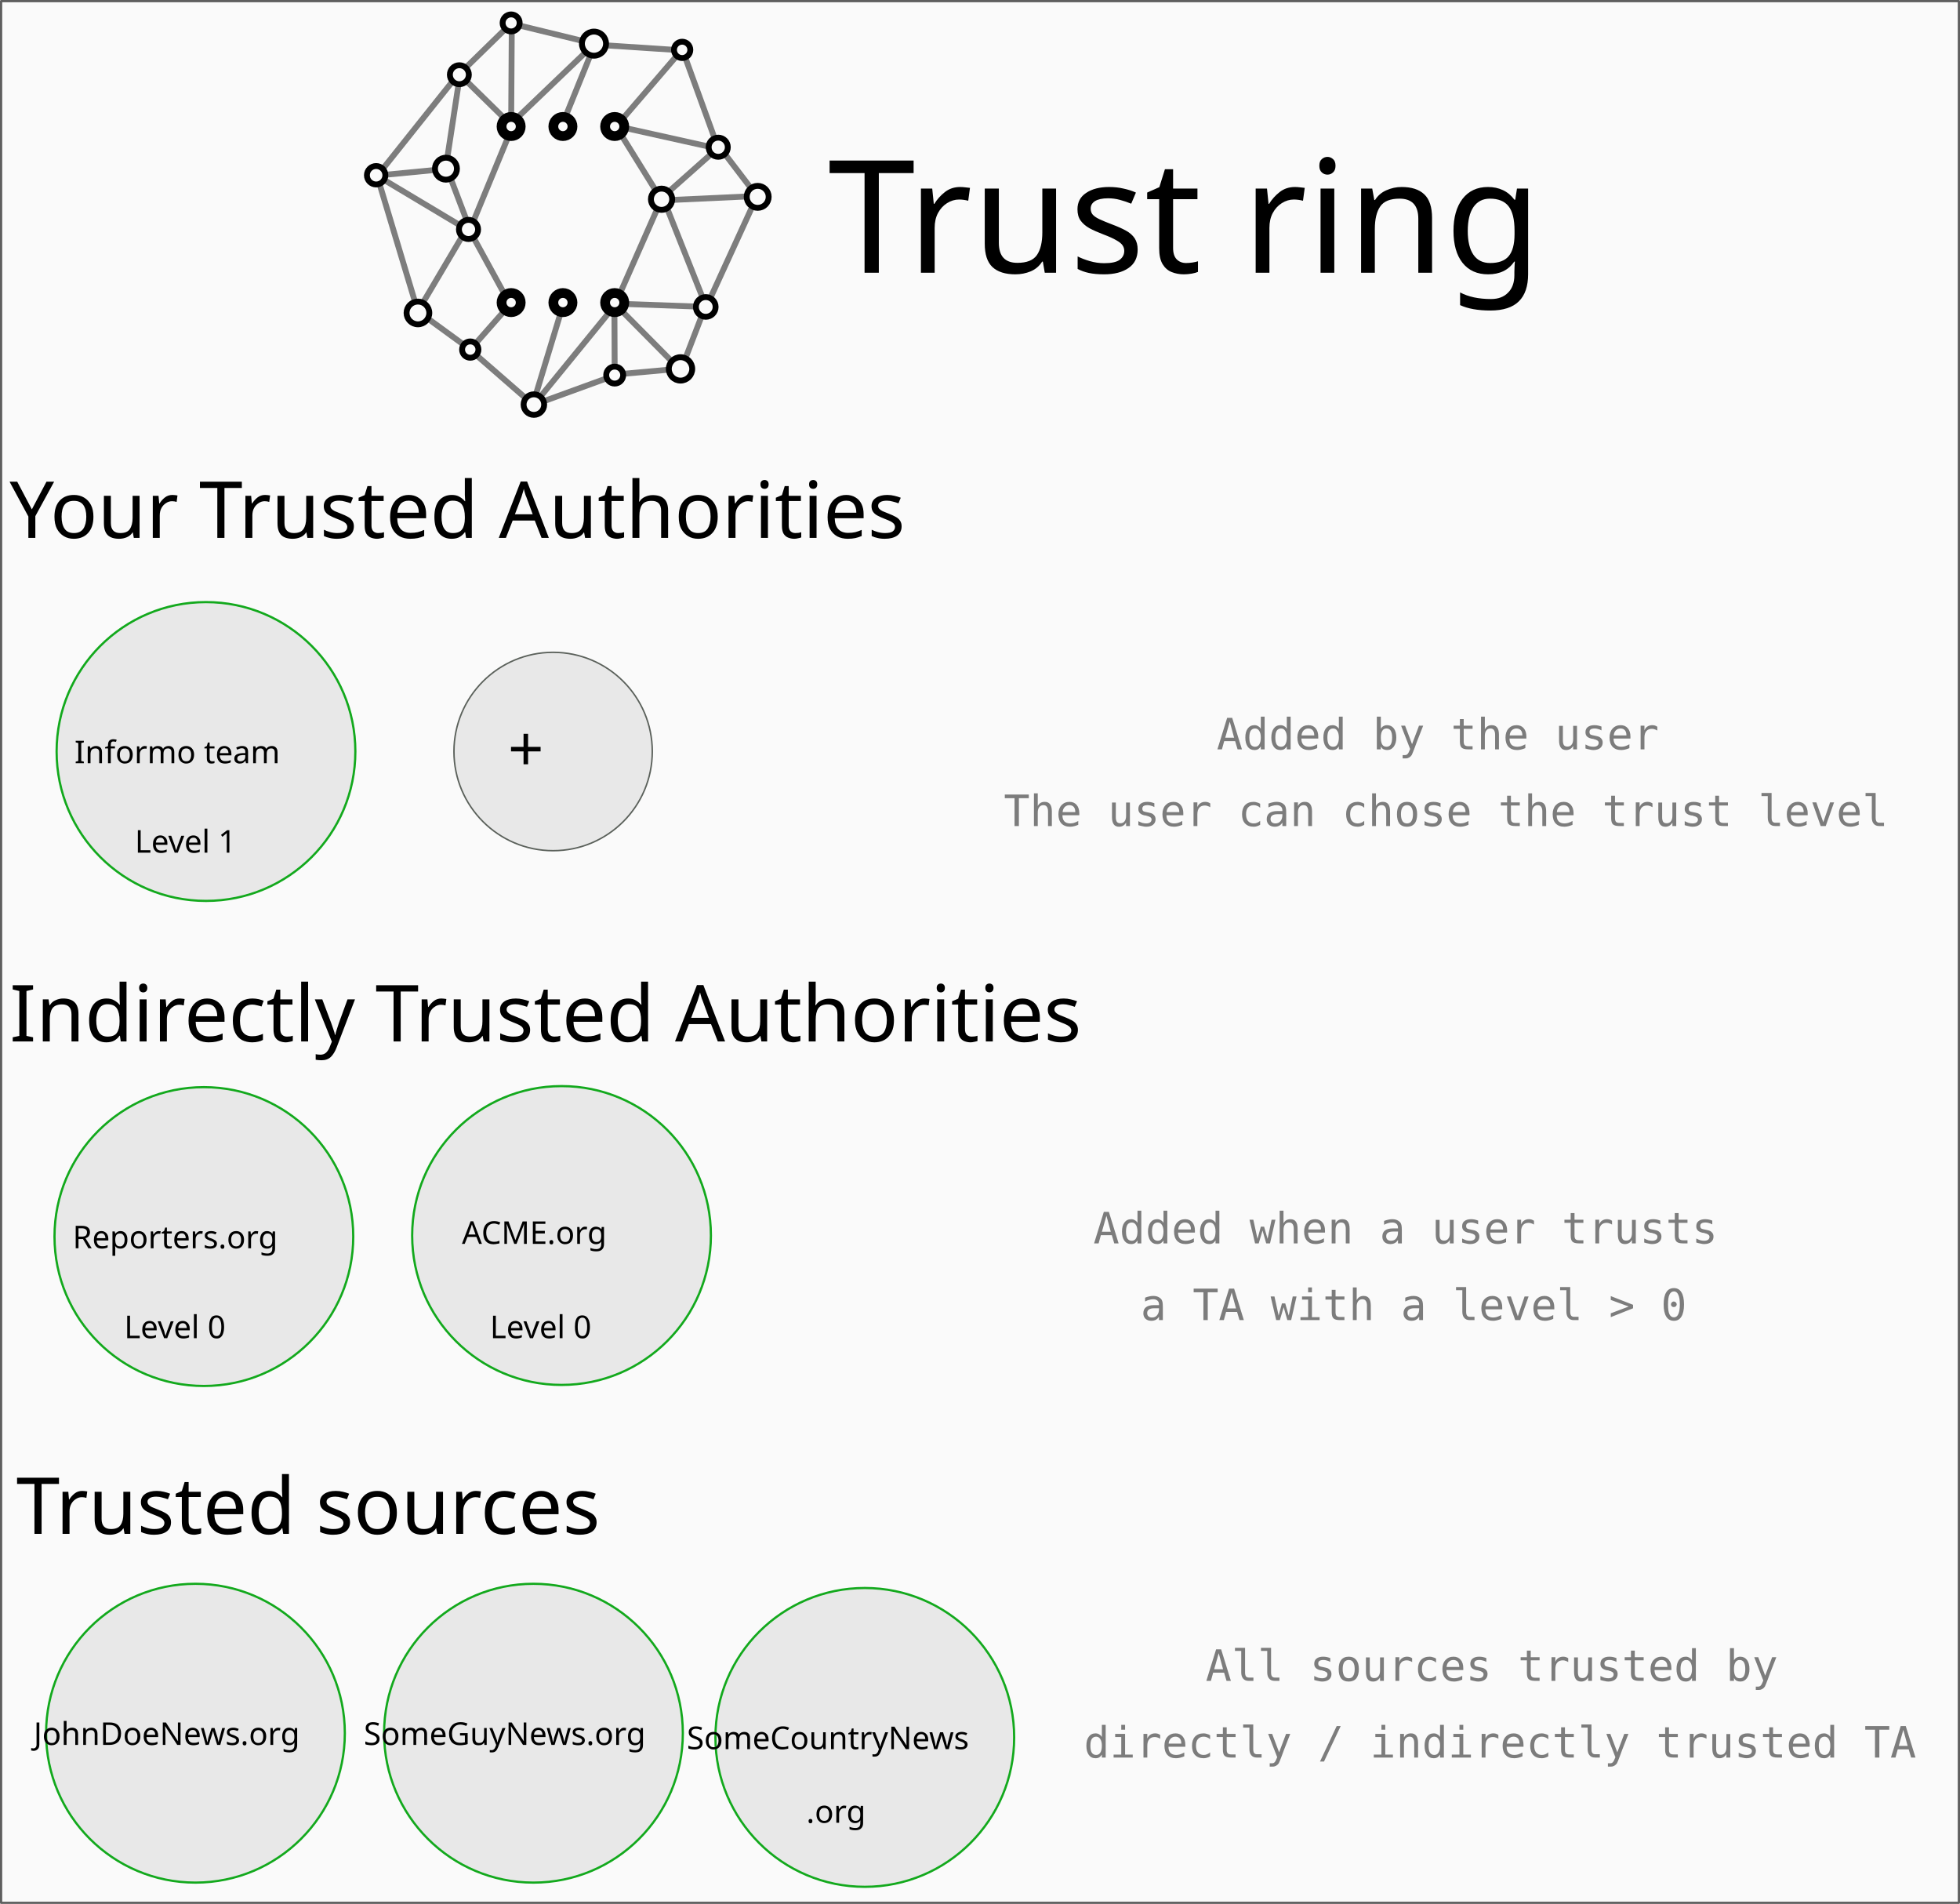
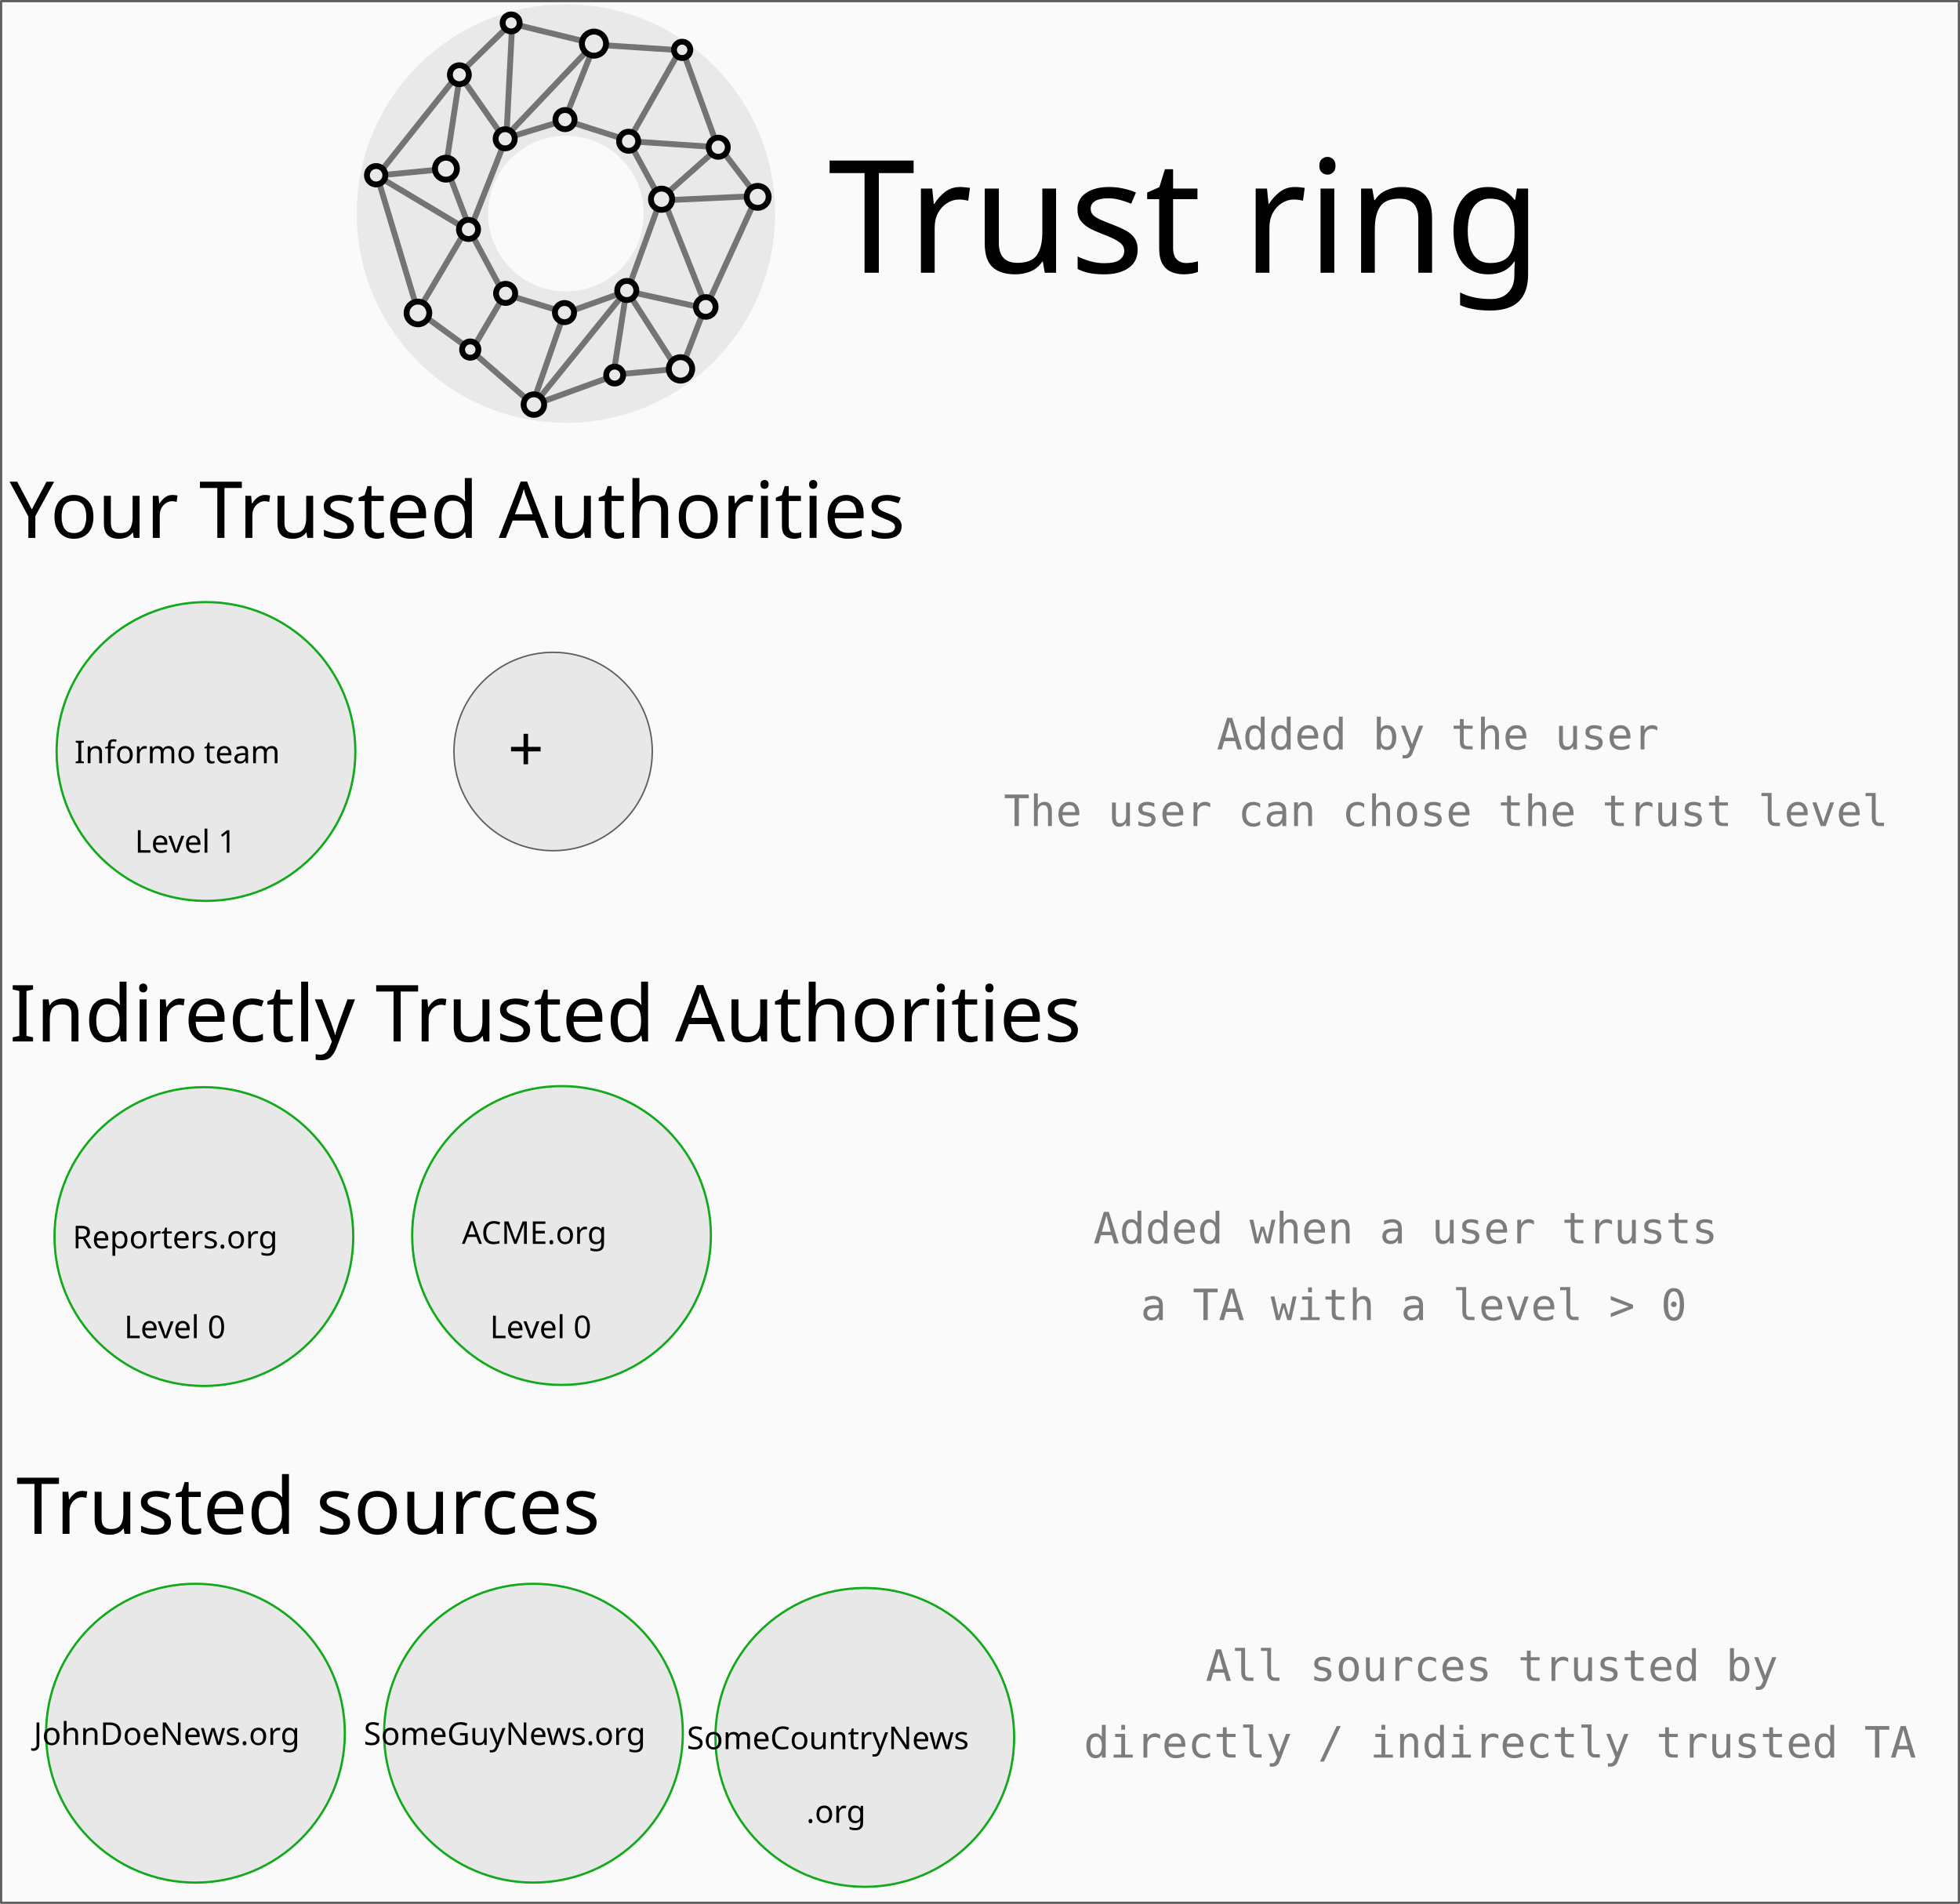
<svg xmlns="http://www.w3.org/2000/svg" width="176.063mm" height="170.985mm" viewBox="0 0 176.063 170.985" version="1.1" id="svg8">
  <defs id="defs2">
    <marker orient="auto" refY="0" refX="0" id="Scissors" style="overflow:visible">
      <path id="schere" d="M 9.09,-3.606 C 8.12,-4.777 6.37,-4.736 5.062,-4.233 l -8.212,3.078 c -2.388,-1.307 -4.748,-0.933 -4.748,-1.569 0,-0.497 0.457,-0.388 0.388,-1.683 -0.066,-1.243 -1.364,-2.163 -2.59,-2.082 -1.227,-0.007 -2.499,0.933 -2.51,2.23 -0.091,1.306 1.007,2.52 2.307,2.605 1.522,0.227 4.218,-0.696 5.483,1.571 -0.942,1.738 -2.614,1.743 -4.126,1.656 -1.255,-0.072 -2.762,0.287 -3.361,1.521 -0.578,1.182 -0.011,2.865 1.317,3.226 1.34,0.492 3.181,-0.13 3.499,-1.671 0.246,-1.188 -0.595,-1.746 -0.273,-2.177 0.244,-0.325 1.791,-0.137 4.547,-1.375 L 5.676,4.233 C 6.8,4.547 8.173,4.536 9.168,3.431 l -9.22,-3.485 z m -18.308,-1.901 c 1.295,0.723 1.189,2.684 -0.156,3.063 -1.217,0.424 -2.771,-0.759 -2.383,-2.077 0.227,-1.082 1.653,-1.481 2.54,-0.986 z m 0.056,8.017 c 1.351,0.499 1.121,2.784 -0.252,3.092 -0.911,0.316 -2.214,-0.139 -2.306,-1.212 -0.178,-1.305 1.356,-2.484 2.558,-1.879 z" style="fill:#000000;fill-opacity:1;stroke:#000000;stroke-opacity:1" />
    </marker>
    <marker style="overflow:visible" id="DistanceStart" refX="0" refY="0" orient="auto">
      <g id="g2300" style="fill:#000000;fill-opacity:1;stroke:#000000;stroke-opacity:1">
        <path style="fill:#000000;fill-opacity:1;stroke:#000000;stroke-width:1.15;stroke-linecap:square;stroke-opacity:1" d="M 0,0 H 2" id="path2306" />
        <path style="fill:#000000;fill-opacity:1;fill-rule:evenodd;stroke:#000000;stroke-opacity:1" d="M 0,0 13,4 9,0 13,-4 Z" id="path2302" />
        <path style="fill:#000000;fill-opacity:1;stroke:#000000;stroke-width:1;stroke-linecap:square;stroke-opacity:1" d="M 0,-4 V 40" id="path2304" />
      </g>
    </marker>
  </defs>
  <g id="layer1" transform="translate(-1.908348,-5.464811)">
    <rect style="fill:#fafafa;fill-opacity:1;stroke:#5e5e5e;stroke-width:0.2;stroke-linecap:round;stroke-linejoin:round;stroke-miterlimit:4;stroke-dasharray:none;stroke-dashoffset:0;stroke-opacity:1" id="rect996" width="175.863" height="170.785" x="2.008" y="5.565" />
+     <circle style="fill:none;fill-opacity:1;stroke:#e9e9e9;stroke-width:11.806;stroke-linecap:round;stroke-linejoin:round;stroke-miterlimit:4;stroke-dasharray:none;stroke-dashoffset:0;stroke-opacity:1" id="path4862" cx="52.746" cy="24.645" r="12.892" />
    <g id="layer1-5" transform="matrix(0.3696773,0,0,0.3696773,4.204985,5.754287)">
-       <ellipse style="fill:none;fill-opacity:1;stroke:#000000;stroke-width:2.378;stroke-linecap:round;stroke-linejoin:round;stroke-miterlimit:4;stroke-dasharray:none;stroke-dashoffset:0;stroke-opacity:1" id="path3705-3-6" cx="130.569" cy="72.725" rx="2.326" ry="2.326" />
-       <ellipse style="fill:none;fill-opacity:1;stroke:#000000;stroke-width:2.378;stroke-linecap:round;stroke-linejoin:round;stroke-miterlimit:4;stroke-dasharray:none;stroke-dashoffset:0;stroke-opacity:1" id="path3705-8-8" cx="130.569" cy="29.949" rx="2.326" ry="2.326" />
-       <ellipse style="fill:none;fill-opacity:1;stroke:#000000;stroke-width:2.378;stroke-linecap:round;stroke-linejoin:round;stroke-miterlimit:4;stroke-dasharray:none;stroke-dashoffset:0;stroke-opacity:1" id="path3705-5-2" cx="143.15" cy="29.949" rx="2.326" ry="2.326" />
-       <ellipse style="fill:none;fill-opacity:1;stroke:#000000;stroke-width:2.378;stroke-linecap:round;stroke-linejoin:round;stroke-miterlimit:4;stroke-dasharray:none;stroke-dashoffset:0;stroke-opacity:1" id="path3705-0-0" cx="117.988" cy="29.949" rx="2.326" ry="2.326" />
-       <ellipse style="fill:none;fill-opacity:1;stroke:#000000;stroke-width:2.378;stroke-linecap:round;stroke-linejoin:round;stroke-miterlimit:4;stroke-dasharray:none;stroke-dashoffset:0;stroke-opacity:1" id="path3705-56-2" cx="117.988" cy="72.725" rx="2.326" ry="2.326" />
-       <ellipse style="fill:none;fill-opacity:1;stroke:#000000;stroke-width:2.378;stroke-linecap:round;stroke-linejoin:round;stroke-miterlimit:4;stroke-dasharray:none;stroke-dashoffset:0;stroke-opacity:1" id="path3705-6-4" cx="143.15" cy="72.725" rx="2.326" ry="2.326" />
+       <ellipse style="fill:none;fill-opacity:1;stroke:#000000;stroke-width:1.426;stroke-linecap:round;stroke-linejoin:round;stroke-miterlimit:4;stroke-dasharray:none;stroke-dashoffset:0;stroke-opacity:1" id="path3705-3-6" cx="130.953" cy="75.154" rx="2.326" ry="2.326" />
+       <ellipse style="fill:none;fill-opacity:1;stroke:#000000;stroke-width:1.426;stroke-linecap:round;stroke-linejoin:round;stroke-miterlimit:4;stroke-dasharray:none;stroke-dashoffset:0;stroke-opacity:1" id="path3705-8-8" cx="131.08" cy="28.268" rx="2.326" ry="2.326" />
+       <ellipse style="fill:none;fill-opacity:1;stroke:#000000;stroke-width:1.426;stroke-linecap:round;stroke-linejoin:round;stroke-miterlimit:4;stroke-dasharray:none;stroke-dashoffset:0;stroke-opacity:1" id="path3705-5-2" cx="146.537" cy="33.528" rx="2.326" ry="2.326" />
+       <ellipse style="fill:none;fill-opacity:1;stroke:#000000;stroke-width:1.426;stroke-linecap:round;stroke-linejoin:round;stroke-miterlimit:4;stroke-dasharray:none;stroke-dashoffset:0;stroke-opacity:1" id="path3705-0-0" cx="116.542" cy="32.932" rx="2.326" ry="2.326" />
+       <ellipse style="fill:none;fill-opacity:1;stroke:#000000;stroke-width:1.426;stroke-linecap:round;stroke-linejoin:round;stroke-miterlimit:4;stroke-dasharray:none;stroke-dashoffset:0;stroke-opacity:1" id="path3705-56-2" cx="116.646" cy="70.489" rx="2.326" ry="2.326" />
+       <ellipse style="fill:none;fill-opacity:1;stroke:#000000;stroke-width:1.426;stroke-linecap:round;stroke-linejoin:round;stroke-miterlimit:4;stroke-dasharray:none;stroke-dashoffset:0;stroke-opacity:1" id="path3705-6-4" cx="146.09" cy="69.786" rx="2.326" ry="2.326" />
      <ellipse style="fill:none;fill-opacity:1;stroke:#000000;stroke-width:1.427;stroke-linecap:round;stroke-linejoin:round;stroke-miterlimit:4;stroke-dasharray:none;stroke-dashoffset:0;stroke-opacity:1" id="path3705-0-0-4" cx="105.407" cy="17.368" rx="2.305" ry="2.304" />
      <ellipse style="fill:none;fill-opacity:1;stroke:#000000;stroke-width:1.427;stroke-linecap:round;stroke-linejoin:round;stroke-miterlimit:4;stroke-dasharray:none;stroke-dashoffset:0;stroke-opacity:1" id="path3705-0-0-4-6" cx="117.988" cy="4.787" rx="2.068" ry="2.068" />
      <ellipse style="fill:none;fill-opacity:1;stroke:#000000;stroke-width:1.427;stroke-linecap:round;stroke-linejoin:round;stroke-miterlimit:4;stroke-dasharray:none;stroke-dashoffset:0;stroke-opacity:1" id="path3705-0-0-4-63" cx="168.313" cy="34.982" rx="2.326" ry="2.326" />
      <ellipse style="fill:none;fill-opacity:1;stroke:#000000;stroke-width:1.427;stroke-linecap:round;stroke-linejoin:round;stroke-miterlimit:4;stroke-dasharray:none;stroke-dashoffset:0;stroke-opacity:1" id="path3705-0-0-4-5" cx="154.54" cy="47.617" rx="2.584" ry="2.584" />
      <ellipse style="fill:none;fill-opacity:1;stroke:#000000;stroke-width:1.427;stroke-linecap:round;stroke-linejoin:round;stroke-miterlimit:4;stroke-dasharray:none;stroke-dashoffset:0;stroke-opacity:1" id="path3705-0-0-4-7" cx="165.28" cy="73.781" rx="2.395" ry="2.395" />
      <ellipse style="fill:none;fill-opacity:1;stroke:#000000;stroke-width:1.427;stroke-linecap:round;stroke-linejoin:round;stroke-miterlimit:4;stroke-dasharray:none;stroke-dashoffset:0;stroke-opacity:1" id="path3705-0-0-4-4" cx="143.15" cy="90.339" rx="2.06" ry="2.06" />
      <ellipse style="fill:none;fill-opacity:1;stroke:#000000;stroke-width:1.427;stroke-linecap:round;stroke-linejoin:round;stroke-miterlimit:4;stroke-dasharray:none;stroke-dashoffset:0;stroke-opacity:1" id="path3705-0-0-4-2" cx="159.147" cy="88.834" rx="2.842" ry="2.842" />
      <ellipse style="fill:none;fill-opacity:1;stroke:#000000;stroke-width:1.427;stroke-linecap:round;stroke-linejoin:round;stroke-miterlimit:4;stroke-dasharray:none;stroke-dashoffset:0;stroke-opacity:1" id="path3705-0-0-4-40" cx="123.515" cy="97.505" rx="2.498" ry="2.498" />
      <ellipse style="fill:none;fill-opacity:1;stroke:#000000;stroke-width:1.427;stroke-linecap:round;stroke-linejoin:round;stroke-miterlimit:4;stroke-dasharray:none;stroke-dashoffset:0;stroke-opacity:1" id="path3705-0-0-4-27" cx="108.056" cy="84.141" rx="1.982" ry="1.982" />
      <ellipse style="fill:none;fill-opacity:1;stroke:#000000;stroke-width:1.427;stroke-linecap:round;stroke-linejoin:round;stroke-miterlimit:4;stroke-dasharray:none;stroke-dashoffset:0;stroke-opacity:1" id="path3705-0-0-4-20" cx="95.342" cy="75.242" rx="2.762" ry="2.762" />
      <ellipse style="fill:none;fill-opacity:1;stroke:#000000;stroke-width:1.427;stroke-linecap:round;stroke-linejoin:round;stroke-miterlimit:4;stroke-dasharray:none;stroke-dashoffset:0;stroke-opacity:1" id="path3705-0-0-4-1" cx="107.631" cy="54.953" rx="2.326" ry="2.326" />
      <ellipse style="fill:none;fill-opacity:1;stroke:#000000;stroke-width:1.427;stroke-linecap:round;stroke-linejoin:round;stroke-miterlimit:4;stroke-dasharray:none;stroke-dashoffset:0;stroke-opacity:1" id="path3705-0-0-4-61" cx="102.149" cy="40.194" rx="2.67" ry="2.67" />
      <ellipse style="fill:none;fill-opacity:1;stroke:#000000;stroke-width:1.427;stroke-linecap:round;stroke-linejoin:round;stroke-miterlimit:4;stroke-dasharray:none;stroke-dashoffset:0;stroke-opacity:1" id="path3705-0-0-4-9" cx="85.187" cy="41.789" rx="2.241" ry="2.241" />
      <ellipse style="fill:none;fill-opacity:1;stroke:#000000;stroke-width:1.427;stroke-linecap:round;stroke-linejoin:round;stroke-miterlimit:4;stroke-dasharray:none;stroke-dashoffset:0;stroke-opacity:1" id="path3705-0-0-4-49" cx="159.544" cy="11.331" rx="1.982" ry="1.982" />
-       <ellipse style="fill:none;fill-opacity:1;stroke:#000000;stroke-width:1.427;stroke-linecap:round;stroke-linejoin:round;stroke-miterlimit:4;stroke-dasharray:none;stroke-dashoffset:0;stroke-opacity:1" id="path3705-0-0-4-96" cx="138.118" cy="9.819" rx="2.928" ry="2.928" />
+       <ellipse style="fill:none;fill-opacity:1;stroke:#000000;stroke-width:1.426;stroke-linecap:round;stroke-linejoin:round;stroke-miterlimit:4;stroke-dasharray:none;stroke-dashoffset:0;stroke-opacity:1" id="path3705-0-0-4-96" cx="138.118" cy="9.819" rx="2.928" ry="2.928" />
      <path style="fill:none;fill-rule:evenodd;stroke:#000000;stroke-width:1.427;stroke-linecap:butt;stroke-linejoin:miter;stroke-miterlimit:4;stroke-dasharray:none;stroke-opacity:0.502" d="m 105.265,19.279 -2.776,18.184" id="path5241" />
      <path style="fill:none;fill-rule:evenodd;stroke:#000000;stroke-width:1.427;stroke-linecap:butt;stroke-linejoin:miter;stroke-miterlimit:4;stroke-dasharray:none;stroke-opacity:0.502" d="m 116.293,6.551 -9.406,9.18" id="path5241-9" />
-       <path style="fill:none;fill-rule:evenodd;stroke:#000000;stroke-width:1.427;stroke-linecap:butt;stroke-linejoin:miter;stroke-miterlimit:4;stroke-dasharray:none;stroke-opacity:0.502" d="m 107.158,18.942 9.531,9.353" id="path5241-4" />
-       <path style="fill:none;fill-rule:evenodd;stroke:#000000;stroke-width:1.427;stroke-linecap:butt;stroke-linejoin:miter;stroke-miterlimit:4;stroke-dasharray:none;stroke-opacity:0.502" d="M 136.548,11.476 119.311,27.978" id="path5241-2" />
+       <path style="fill:none;fill-rule:evenodd;stroke:#000000;stroke-width:1.427;stroke-linecap:butt;stroke-linejoin:miter;stroke-miterlimit:4;stroke-dasharray:none;stroke-opacity:0.502" d="m 106.711,19.134 8.317,11.909" id="path5241-4" />
+       <path style="fill:none;fill-rule:evenodd;stroke:#000000;stroke-width:1.427;stroke-linecap:butt;stroke-linejoin:miter;stroke-miterlimit:4;stroke-dasharray:none;stroke-opacity:0.502" d="M 136.548,11.476 117.969,31.045" id="path5241-2" />
      <path style="fill:none;fill-rule:evenodd;stroke:#000000;stroke-width:1.427;stroke-linecap:butt;stroke-linejoin:miter;stroke-miterlimit:4;stroke-dasharray:none;stroke-opacity:0.502" d="M 135.753,9.252 120.343,5.499" id="path5241-0" />
-       <path style="fill:none;fill-rule:evenodd;stroke:#000000;stroke-width:1.427;stroke-linecap:butt;stroke-linejoin:miter;stroke-miterlimit:4;stroke-dasharray:none;stroke-opacity:0.502" d="m 131.146,27.68 6.275,-15.509" id="path5241-23" />
-       <path style="fill:none;fill-rule:evenodd;stroke:#000000;stroke-width:1.427;stroke-linecap:butt;stroke-linejoin:miter;stroke-miterlimit:4;stroke-dasharray:none;stroke-opacity:0.502" d="M 158.284,12.718 144.967,28.216" id="path5241-6" />
+       <path style="fill:none;fill-rule:evenodd;stroke:#000000;stroke-width:1.427;stroke-linecap:butt;stroke-linejoin:miter;stroke-miterlimit:4;stroke-dasharray:none;stroke-opacity:0.502" d="m 131.849,26.146 5.572,-13.975" id="path5241-23" />
+       <path style="fill:none;fill-rule:evenodd;stroke:#000000;stroke-width:1.427;stroke-linecap:butt;stroke-linejoin:miter;stroke-miterlimit:4;stroke-dasharray:none;stroke-opacity:0.502" d="M 158.284,12.718 147.587,31.539" id="path5241-6" />
      <path style="fill:none;fill-rule:evenodd;stroke:#000000;stroke-width:1.427;stroke-linecap:butt;stroke-linejoin:miter;stroke-miterlimit:4;stroke-dasharray:none;stroke-opacity:0.502" d="m 140.519,10.205 16.68,1.092" id="path5241-8" />
-       <path style="fill:none;fill-rule:evenodd;stroke:#000000;stroke-width:1.427;stroke-linecap:butt;stroke-linejoin:miter;stroke-miterlimit:4;stroke-dasharray:none;stroke-opacity:0.502" d="m 144.729,31.969 8.419,13.563" id="path5241-92" />
+       <path style="fill:none;fill-rule:evenodd;stroke:#000000;stroke-width:1.427;stroke-linecap:butt;stroke-linejoin:miter;stroke-miterlimit:4;stroke-dasharray:none;stroke-opacity:0.502" d="m 147.605,35.42 5.544,10.176" id="path5241-92" />
      <path style="fill:none;fill-rule:evenodd;stroke:#000000;stroke-width:1.427;stroke-linecap:butt;stroke-linejoin:miter;stroke-miterlimit:4;stroke-dasharray:none;stroke-opacity:0.502" d="m 160.456,13.621 6.831,18.805" id="path5241-86" />
-       <path style="fill:none;fill-rule:evenodd;stroke:#000000;stroke-width:1.427;stroke-linecap:butt;stroke-linejoin:miter;stroke-miterlimit:4;stroke-dasharray:none;stroke-opacity:0.502" d="M 166.017,34.829 145.92,30.361" id="path5241-3" />
-       <path style="fill:none;fill-rule:evenodd;stroke:#000000;stroke-width:1.427;stroke-linecap:butt;stroke-linejoin:miter;stroke-miterlimit:4;stroke-dasharray:none;stroke-opacity:0.502" d="m 153.546,49.841 -9.056,20.553" id="path5241-5" />
+       <path style="fill:none;fill-rule:evenodd;stroke:#000000;stroke-width:1.427;stroke-linecap:butt;stroke-linejoin:miter;stroke-miterlimit:4;stroke-dasharray:none;stroke-opacity:0.502" d="M 166.017,34.829 148.987,33.683" id="path5241-3" />
+       <path style="fill:none;fill-rule:evenodd;stroke:#000000;stroke-width:1.427;stroke-linecap:butt;stroke-linejoin:miter;stroke-miterlimit:4;stroke-dasharray:none;stroke-opacity:0.502" d="m 153.546,49.841 -6.499,17.869" id="path5241-5" />
      <path style="fill:none;fill-rule:evenodd;stroke:#000000;stroke-width:1.427;stroke-linecap:butt;stroke-linejoin:miter;stroke-miterlimit:4;stroke-dasharray:none;stroke-opacity:0.502" d="m 155.784,49.543 8.742,22.012" id="path5241-35" />
      <path style="fill:none;fill-rule:evenodd;stroke:#000000;stroke-width:1.427;stroke-linecap:butt;stroke-linejoin:miter;stroke-miterlimit:4;stroke-dasharray:none;stroke-opacity:0.502" d="m 170.04,36.782 6.127,8.03" id="path5241-95" />
      <ellipse style="fill:none;fill-opacity:1;stroke:#000000;stroke-width:1.427;stroke-linecap:round;stroke-linejoin:round;stroke-miterlimit:4;stroke-dasharray:none;stroke-dashoffset:0;stroke-opacity:1" id="path3705-0-0-4-63-9" cx="177.9" cy="47.039" rx="2.67" ry="2.67" />
      <path style="fill:none;fill-rule:evenodd;stroke:#000000;stroke-width:1.427;stroke-linecap:butt;stroke-linejoin:miter;stroke-miterlimit:4;stroke-dasharray:none;stroke-opacity:0.502" d="m 156.806,47.804 18.36,-0.853" id="path5241-95-0" />
-       <path style="fill:none;fill-rule:evenodd;stroke:#000000;stroke-width:1.427;stroke-linecap:butt;stroke-linejoin:miter;stroke-miterlimit:4;stroke-dasharray:none;stroke-opacity:0.502" d="m 145.786,73.07 17.36,0.616" id="path5241-95-5" />
+       <path style="fill:none;fill-rule:evenodd;stroke:#000000;stroke-width:1.427;stroke-linecap:butt;stroke-linejoin:miter;stroke-miterlimit:4;stroke-dasharray:none;stroke-opacity:0.502" d="m 148.151,70.386 14.996,3.3" id="path5241-95-5" />
      <path style="fill:none;fill-rule:evenodd;stroke:#000000;stroke-width:1.427;stroke-linecap:butt;stroke-linejoin:miter;stroke-miterlimit:4;stroke-dasharray:none;stroke-opacity:0.502" d="m 160.277,86.438 3.993,-10.393" id="path5241-95-2" />
-       <path style="fill:none;fill-rule:evenodd;stroke:#000000;stroke-width:1.427;stroke-linecap:butt;stroke-linejoin:miter;stroke-miterlimit:4;stroke-dasharray:none;stroke-opacity:0.502" d="m 144.775,74.643 12.53,12.635" id="path5241-95-1" />
+       <path style="fill:none;fill-rule:evenodd;stroke:#000000;stroke-width:1.427;stroke-linecap:butt;stroke-linejoin:miter;stroke-miterlimit:4;stroke-dasharray:none;stroke-opacity:0.502" d="m 147.332,71.767 9.974,15.511" id="path5241-95-1" />
      <path style="fill:none;fill-rule:evenodd;stroke:#000000;stroke-width:1.427;stroke-linecap:butt;stroke-linejoin:miter;stroke-miterlimit:4;stroke-dasharray:none;stroke-opacity:0.502" d="m 156.346,89.021 -11.116,1.009" id="path5241-95-02" />
-       <path style="fill:none;fill-rule:evenodd;stroke:#000000;stroke-width:1.427;stroke-linecap:butt;stroke-linejoin:miter;stroke-miterlimit:4;stroke-dasharray:none;stroke-opacity:0.502" d="m 143.09,75.073 0.054,13.212" id="path5241-95-06" />
+       <path style="fill:none;fill-rule:evenodd;stroke:#000000;stroke-width:1.427;stroke-linecap:butt;stroke-linejoin:miter;stroke-miterlimit:4;stroke-dasharray:none;stroke-opacity:0.502" d="m 145.646,72.197 -2.502,16.088" id="path5241-95-06" />
      <path style="fill:none;fill-rule:evenodd;stroke:#000000;stroke-width:1.427;stroke-linecap:butt;stroke-linejoin:miter;stroke-miterlimit:4;stroke-dasharray:none;stroke-opacity:0.502" d="m 109.764,85.692 11.625,10.129" id="path5241-95-3" />
-       <path style="fill:none;fill-rule:evenodd;stroke:#000000;stroke-width:1.427;stroke-linecap:butt;stroke-linejoin:miter;stroke-miterlimit:4;stroke-dasharray:none;stroke-opacity:0.502" d="M 125.092,95.595 141.885,75.014" id="path5241-95-6" />
-       <path style="fill:none;fill-rule:evenodd;stroke:#000000;stroke-width:1.427;stroke-linecap:butt;stroke-linejoin:miter;stroke-miterlimit:4;stroke-dasharray:none;stroke-opacity:0.502" d="m 116.295,74.788 -6.863,7.798" id="path5241-95-9" />
-       <path style="fill:none;fill-rule:evenodd;stroke:#000000;stroke-width:1.427;stroke-linecap:butt;stroke-linejoin:miter;stroke-miterlimit:4;stroke-dasharray:none;stroke-opacity:0.502" d="M 124.021,94.982 129.917,75.563" id="path5241-95-4" />
+       <path style="fill:none;fill-rule:evenodd;stroke:#000000;stroke-width:1.427;stroke-linecap:butt;stroke-linejoin:miter;stroke-miterlimit:4;stroke-dasharray:none;stroke-opacity:0.502" d="m 125.092,95.595 19.414,-23.968" id="path5241-95-6" />
+       <path style="fill:none;fill-rule:evenodd;stroke:#000000;stroke-width:1.427;stroke-linecap:butt;stroke-linejoin:miter;stroke-miterlimit:4;stroke-dasharray:none;stroke-opacity:0.502" d="m 115.401,72.487 -5.969,10.098" id="path5241-95-9" />
+       <path style="fill:none;fill-rule:evenodd;stroke:#000000;stroke-width:1.427;stroke-linecap:butt;stroke-linejoin:miter;stroke-miterlimit:4;stroke-dasharray:none;stroke-opacity:0.502" d="m 124.021,94.982 6.088,-17.438" id="path5241-95-4" />
      <path style="fill:none;fill-rule:evenodd;stroke:#000000;stroke-width:1.427;stroke-linecap:butt;stroke-linejoin:miter;stroke-miterlimit:4;stroke-dasharray:none;stroke-opacity:0.502" d="M 166.175,72.115 176.627,49.31" id="path5241-95-8" />
-       <path style="fill:none;fill-rule:evenodd;stroke:#000000;stroke-width:1.427;stroke-linecap:butt;stroke-linejoin:miter;stroke-miterlimit:4;stroke-dasharray:none;stroke-opacity:0.502" d="m 108.839,56.914 7.577,13.852" id="path5241-95-40" />
+       <path style="fill:none;fill-rule:evenodd;stroke:#000000;stroke-width:1.427;stroke-linecap:butt;stroke-linejoin:miter;stroke-miterlimit:4;stroke-dasharray:none;stroke-opacity:0.502" d="m 108.839,56.914 6.299,11.743" id="path5241-95-40" />
      <path style="fill:none;fill-rule:evenodd;stroke:#000000;stroke-width:1.427;stroke-linecap:butt;stroke-linejoin:miter;stroke-miterlimit:4;stroke-dasharray:none;stroke-opacity:0.502" d="m 97.371,76.328 8.714,6.353" id="path5241-95-84" />
      <path style="fill:none;fill-rule:evenodd;stroke:#000000;stroke-width:1.427;stroke-linecap:butt;stroke-linejoin:miter;stroke-miterlimit:4;stroke-dasharray:none;stroke-opacity:0.502" d="M 105.938,56.894 96.534,72.787" id="path5241-95-48" />
      <path style="fill:none;fill-rule:evenodd;stroke:#000000;stroke-width:1.427;stroke-linecap:butt;stroke-linejoin:miter;stroke-miterlimit:4;stroke-dasharray:none;stroke-opacity:0.502" d="m 87.374,43.077 17.806,10.646" id="path5241-95-24" />
      <path style="fill:none;fill-rule:evenodd;stroke:#000000;stroke-width:1.427;stroke-linecap:butt;stroke-linejoin:miter;stroke-miterlimit:4;stroke-dasharray:none;stroke-opacity:0.502" d="m 103.174,42.225 3.869,10.183" id="path5241-95-27" />
      <path style="fill:none;fill-rule:evenodd;stroke:#000000;stroke-width:1.427;stroke-linecap:butt;stroke-linejoin:miter;stroke-miterlimit:4;stroke-dasharray:none;stroke-opacity:0.502" d="M 86.138,44.313 94.736,72.9" id="path5241-95-7" />
      <path style="fill:none;fill-rule:evenodd;stroke:#000000;stroke-width:1.427;stroke-linecap:butt;stroke-linejoin:miter;stroke-miterlimit:4;stroke-dasharray:none;stroke-opacity:0.502" d="M 103.886,18.814 87.098,39.874" id="path5241-95-99" />
-       <path style="fill:none;fill-rule:evenodd;stroke:#000000;stroke-width:1.427;stroke-linecap:butt;stroke-linejoin:miter;stroke-miterlimit:4;stroke-dasharray:none;stroke-opacity:0.502" d="m 108.892,52.79 8.432,-20.442" id="path5241-95-39" />
+       <path style="fill:none;fill-rule:evenodd;stroke:#000000;stroke-width:1.427;stroke-linecap:butt;stroke-linejoin:miter;stroke-miterlimit:4;stroke-dasharray:none;stroke-opacity:0.502" d="m 108.892,52.79 7.026,-17.822" id="path5241-95-39" />
      <path style="fill:none;fill-rule:evenodd;stroke:#000000;stroke-width:1.427;stroke-linecap:butt;stroke-linejoin:miter;stroke-miterlimit:4;stroke-dasharray:none;stroke-opacity:0.502" d="m 125.896,96.69 15.31,-5.569" id="path5241-95-840" />
      <path style="fill:none;fill-rule:evenodd;stroke:#000000;stroke-width:1.427;stroke-linecap:butt;stroke-linejoin:miter;stroke-miterlimit:4;stroke-dasharray:none;stroke-opacity:0.502" d="M 87.254,41.688 99.579,40.499" id="path5241-95-24-8" />
-       <path style="fill:none;fill-rule:evenodd;stroke:#000000;stroke-width:1.427;stroke-linecap:butt;stroke-linejoin:miter;stroke-miterlimit:4;stroke-dasharray:none;stroke-opacity:0.502" d="M 118.136,7.143 118.006,27.28" id="path5241-4-0" />
+       <path style="fill:none;fill-rule:evenodd;stroke:#000000;stroke-width:1.427;stroke-linecap:butt;stroke-linejoin:miter;stroke-miterlimit:4;stroke-dasharray:none;stroke-opacity:0.502" d="M 118.136,7.143 116.92,30.795" id="path5241-4-0" />
      <path style="fill:none;fill-rule:evenodd;stroke:#000000;stroke-width:1.427;stroke-linecap:butt;stroke-linejoin:miter;stroke-miterlimit:4;stroke-dasharray:none;stroke-opacity:0.502" d="m 166.612,36.616 -10.088,8.956" id="path5241-4-5" />
+       <path style="fill:none;fill-rule:evenodd;stroke:#000000;stroke-width:1.427;stroke-linecap:butt;stroke-linejoin:miter;stroke-miterlimit:4;stroke-dasharray:none;stroke-opacity:0.502" d="m 128.998,29.048 -10.051,3.08" id="path5241-2-3" />
+       <path style="fill:none;fill-rule:evenodd;stroke:#000000;stroke-width:1.427;stroke-linecap:butt;stroke-linejoin:miter;stroke-miterlimit:4;stroke-dasharray:none;stroke-opacity:0.502" d="M 144.313,32.65 133.268,29.133" id="path5241-2-3-6" />
+       <path style="fill:none;fill-rule:evenodd;stroke:#000000;stroke-width:1.427;stroke-linecap:butt;stroke-linejoin:miter;stroke-miterlimit:4;stroke-dasharray:none;stroke-opacity:0.502" d="M 128.678,74.402 118.628,71.337" id="path5241-2-3-7" />
+       <path style="fill:none;fill-rule:evenodd;stroke:#000000;stroke-width:1.427;stroke-linecap:butt;stroke-linejoin:miter;stroke-miterlimit:4;stroke-dasharray:none;stroke-opacity:0.502" d="m 143.951,70.697 -10.864,3.893" id="path5241-2-3-5" />
    </g>
    <flowRoot xml:space="preserve" id="flowRoot998" style="font-style:normal;font-weight:normal;font-size:10.667px;line-height:25px;font-family:Sans;text-align:center;letter-spacing:0px;word-spacing:0px;text-anchor:middle;fill:#000000;fill-opacity:1;stroke:none;stroke-width:1px;stroke-linecap:butt;stroke-linejoin:miter;stroke-opacity:1" transform="scale(0.2645833)">
      <flowRegion id="flowRegion1000">
        <rect id="rect1002" width="470" height="120" x="170" y="32.52" />
      </flowRegion>
      <flowPara id="flowPara1004" style="font-size:21.333px" />
    </flowRoot>
    <text xml:space="preserve" style="font-style:normal;font-weight:normal;font-size:2.822px;line-height:6.615px;font-family:Sans;text-align:center;letter-spacing:0px;word-spacing:0px;text-anchor:middle;fill:#000000;fill-opacity:1;stroke:none;stroke-width:0.265px;stroke-linecap:butt;stroke-linejoin:miter;stroke-opacity:1" x="110.162" y="29.96" id="text1008">
      <tspan id="tspan1006" x="110.162" y="29.96" style="font-size:14.111px;stroke-width:0.265px">Trust ring</tspan>
    </text>
    <text xml:space="preserve" style="font-style:normal;font-weight:normal;font-size:2.822px;line-height:6.615px;font-family:Sans;text-align:center;letter-spacing:0px;word-spacing:0px;text-anchor:middle;fill:#000000;fill-opacity:1;stroke:none;stroke-width:0.265px;stroke-linecap:butt;stroke-linejoin:miter;stroke-opacity:1" x="2.768" y="53.772" id="text1012">
      <tspan x="2.768" y="53.772" style="font-size:7.056px;text-align:start;text-anchor:start;stroke-width:0.265px" id="tspan998">Your Trusted Authorities</tspan>
    </text>
    <g id="g1094">
      <circle r="13.418" cy="72.955" cx="20.411" id="path1014" style="fill:#e8e8e8;fill-opacity:1;stroke:#13a91d;stroke-width:0.2;stroke-linecap:round;stroke-linejoin:round;stroke-miterlimit:4;stroke-dasharray:none;stroke-dashoffset:0;stroke-opacity:1" />
      <text id="text1018" y="74.007" x="20.393" style="font-style:normal;font-weight:normal;font-size:2.822px;line-height:6.615px;font-family:Sans;text-align:center;letter-spacing:0px;word-spacing:0px;text-anchor:middle;fill:#000000;fill-opacity:1;stroke:none;stroke-width:0.265px;stroke-linecap:butt;stroke-linejoin:miter;stroke-opacity:1" xml:space="preserve">
        <tspan style="stroke-width:0.265px" y="74.007" x="20.393" id="tspan1016">Informo team</tspan>
      </text>
    </g>
    <g id="g1089" transform="translate(0.9449441,43.46726)">
      <circle r="13.418" cy="72.955" cx="51.405" id="path1014-3" style="fill:#e8e8e8;fill-opacity:1;stroke:#13a91d;stroke-width:0.2;stroke-linecap:round;stroke-linejoin:round;stroke-miterlimit:4;stroke-dasharray:none;stroke-dashoffset:0;stroke-opacity:1" />
      <text id="text1018-5" y="73.708" x="51.522" style="font-style:normal;font-weight:normal;font-size:2.822px;line-height:6.615px;font-family:Sans;text-align:center;letter-spacing:0px;word-spacing:0px;text-anchor:middle;fill:#000000;fill-opacity:1;stroke:none;stroke-width:0.265px;stroke-linecap:butt;stroke-linejoin:miter;stroke-opacity:1" xml:space="preserve">
        <tspan id="tspan1041" style="stroke-width:0.265px" y="73.708" x="51.522">ACME.org</tspan>
      </text>
    </g>
    <g id="g994">
      <circle r="8.908" cy="72.955" cx="51.594" id="path1014-3-9" style="fill:#e8e8e8;fill-opacity:1;stroke:#5b615b;stroke-width:0.133;stroke-linecap:round;stroke-linejoin:round;stroke-miterlimit:4;stroke-dasharray:none;stroke-dashoffset:0;stroke-opacity:1" />
      <text id="text1018-5-1" y="74.724" x="51.711" style="font-style:normal;font-weight:normal;font-size:2.822px;line-height:6.615px;font-family:Sans;text-align:center;letter-spacing:0px;word-spacing:0px;text-anchor:middle;fill:#000000;fill-opacity:1;stroke:none;stroke-width:0.265px;stroke-linecap:butt;stroke-linejoin:miter;stroke-opacity:1" xml:space="preserve">
        <tspan id="tspan1041-2" style="font-size:5.644px;line-height:6.615px;stroke-width:0.265px" y="74.724" x="51.711" dy="0">+</tspan>
      </text>
    </g>
    <text id="text1339" y="72.761" x="133.635" style="font-style:normal;font-weight:normal;font-size:2.822px;line-height:6.615px;font-family:Sans;text-align:center;letter-spacing:0px;word-spacing:0px;text-anchor:middle;fill:#7c7c7c;fill-opacity:1;stroke:none;stroke-width:0.265px;stroke-linecap:butt;stroke-linejoin:miter;stroke-opacity:1" xml:space="preserve">
      <tspan id="tspan1341" style="font-style:normal;font-variant:normal;font-weight:normal;font-stretch:normal;font-size:3.881px;font-family:monospace;-inkscape-font-specification:monospace;fill:#7c7c7c;fill-opacity:1;stroke-width:0.265px" y="72.761" x="133.635">Added by the user</tspan>
      <tspan id="tspan1363" style="font-style:normal;font-variant:normal;font-weight:normal;font-stretch:normal;font-size:3.881px;font-family:monospace;-inkscape-font-specification:monospace;fill:#7c7c7c;fill-opacity:1;stroke-width:0.265px" y="79.65" x="133.635">The user can chose the trust level</tspan>
    </text>
    <text id="text1339-4" y="117.129" x="130.733" style="font-style:normal;font-weight:normal;font-size:2.822px;line-height:6.615px;font-family:Sans;text-align:center;letter-spacing:0px;word-spacing:0px;text-anchor:middle;fill:#7c7c7c;fill-opacity:1;stroke:none;stroke-width:0.265px;stroke-linecap:butt;stroke-linejoin:miter;stroke-opacity:1" xml:space="preserve">
      <tspan id="tspan1341-2" style="font-style:normal;font-variant:normal;font-weight:normal;font-stretch:normal;font-size:3.881px;font-family:monospace;-inkscape-font-specification:monospace;fill:#7c7c7c;fill-opacity:1;stroke-width:0.265px" y="117.129" x="130.733">Added when a user trusts</tspan>
      <tspan id="tspan1365" style="font-style:normal;font-variant:normal;font-weight:normal;font-stretch:normal;font-size:3.881px;font-family:monospace;-inkscape-font-specification:monospace;fill:#7c7c7c;fill-opacity:1;stroke-width:0.265px" y="124.019" x="130.733">a TA with a level &gt; 0</tspan>
    </text>
    <text id="text1339-0" y="156.418" x="138.484" style="font-style:normal;font-weight:normal;font-size:2.822px;line-height:6.615px;font-family:Sans;text-align:center;letter-spacing:0px;word-spacing:0px;text-anchor:middle;fill:#7c7c7c;fill-opacity:1;stroke:none;stroke-width:0.265px;stroke-linecap:butt;stroke-linejoin:miter;stroke-opacity:1" xml:space="preserve">
      <tspan id="tspan1341-29" style="font-style:normal;font-variant:normal;font-weight:normal;font-stretch:normal;font-size:3.881px;font-family:monospace;-inkscape-font-specification:monospace;fill:#7c7c7c;fill-opacity:1;stroke-width:0.265px" y="156.418" x="139.651">All sources trusted by </tspan>
      <tspan id="tspan1375" style="font-style:normal;font-variant:normal;font-weight:normal;font-stretch:normal;font-size:3.881px;font-family:monospace;-inkscape-font-specification:monospace;fill:#7c7c7c;fill-opacity:1;stroke-width:0.265px" y="163.307" x="138.484">directly / indirectly trusted TA</tspan>
    </text>
    <text xml:space="preserve" style="font-style:normal;font-weight:normal;font-size:2.822px;line-height:6.615px;font-family:Sans;text-align:center;letter-spacing:0px;word-spacing:0px;text-anchor:middle;fill:#000000;fill-opacity:1;stroke:none;stroke-width:0.265px;stroke-linecap:butt;stroke-linejoin:miter;stroke-opacity:1" x="2.768" y="98.997" id="text1012-7">
      <tspan id="tspan1010-0" x="2.768" y="98.997" style="font-size:7.056px;text-align:start;text-anchor:start;stroke-width:0.265px">Indirectly Trusted Authorities</tspan>
    </text>
    <g transform="translate(-0.1889889,43.56176)" id="g1094-9" />
    <g id="g1216">
      <circle style="fill:#e8e8e8;fill-opacity:1;stroke:#13a91d;stroke-width:0.2;stroke-linecap:round;stroke-linejoin:round;stroke-miterlimit:4;stroke-dasharray:none;stroke-dashoffset:0;stroke-opacity:1" id="path1014-36" cx="20.411" cy="72.955" r="13.418" transform="translate(-0.1889889,43.56177)" />
      <text xml:space="preserve" style="font-style:normal;font-weight:normal;font-size:2.822px;line-height:6.615px;font-family:Sans;text-align:center;letter-spacing:0px;word-spacing:0px;text-anchor:middle;fill:#000000;fill-opacity:1;stroke:none;stroke-width:0.265px;stroke-linecap:butt;stroke-linejoin:miter;stroke-opacity:1" x="20.393" y="74.007" id="text1018-0" transform="translate(-0.1889889,43.56177)">
        <tspan id="tspan1016-6" x="20.393" y="74.007" style="stroke-width:0.265px">Reporters.org</tspan>
      </text>
      <text id="text1152" y="125.641" x="20.178" style="font-style:normal;font-weight:normal;font-size:2.822px;line-height:6.615px;font-family:Sans;text-align:center;letter-spacing:0px;word-spacing:0px;text-anchor:middle;fill:#000000;fill-opacity:1;stroke:none;stroke-width:0.265px;stroke-linecap:butt;stroke-linejoin:miter;stroke-opacity:1" xml:space="preserve">
        <tspan style="stroke-width:0.265px" y="125.641" x="20.178" id="tspan1150">Level 0</tspan>
      </text>
    </g>
    <text xml:space="preserve" style="font-style:normal;font-weight:normal;font-size:2.822px;line-height:6.615px;font-family:Sans;text-align:center;letter-spacing:0px;word-spacing:0px;text-anchor:middle;fill:#000000;fill-opacity:1;stroke:none;stroke-width:0.265px;stroke-linecap:butt;stroke-linejoin:miter;stroke-opacity:1" x="20.403" y="82.039" id="text1152-2">
      <tspan id="tspan1150-6" x="20.403" y="82.039" style="stroke-width:0.265px">Level 1</tspan>
    </text>
    <text xml:space="preserve" style="font-style:normal;font-weight:normal;font-size:2.822px;line-height:6.615px;font-family:Sans;text-align:center;letter-spacing:0px;word-spacing:0px;text-anchor:middle;fill:#000000;fill-opacity:1;stroke:none;stroke-width:0.265px;stroke-linecap:butt;stroke-linejoin:miter;stroke-opacity:1" x="52.306" y="125.641" id="text1152-1">
      <tspan id="tspan1150-8" x="52.306" y="125.641" style="stroke-width:0.265px">Level 0</tspan>
    </text>
    <text xml:space="preserve" style="font-style:normal;font-weight:normal;font-size:2.822px;line-height:6.615px;font-family:Sans;text-align:center;letter-spacing:0px;word-spacing:0px;text-anchor:middle;fill:#000000;fill-opacity:1;stroke:none;stroke-width:0.265px;stroke-linecap:butt;stroke-linejoin:miter;stroke-opacity:1" x="3.365" y="143.22" id="text1012-7-7">
      <tspan id="tspan1010-0-9" x="3.365" y="143.22" style="font-size:7.056px;text-align:start;text-anchor:start;stroke-width:0.265px">Trusted sources</tspan>
    </text>
    <g transform="translate(-0.7559524,44.60119)" id="g1216-0">
      <circle style="fill:#e8e8e8;fill-opacity:1;stroke:#13a91d;stroke-width:0.2;stroke-linecap:round;stroke-linejoin:round;stroke-miterlimit:4;stroke-dasharray:none;stroke-dashoffset:0;stroke-opacity:1" id="path1014-36-2" cx="20.411" cy="72.955" r="13.418" transform="translate(-0.1889889,43.56177)" />
      <text xml:space="preserve" style="font-style:normal;font-weight:normal;font-size:2.822px;line-height:6.615px;font-family:Sans;text-align:center;letter-spacing:0px;word-spacing:0px;text-anchor:middle;fill:#000000;fill-opacity:1;stroke:none;stroke-width:0.265px;stroke-linecap:butt;stroke-linejoin:miter;stroke-opacity:1" x="20.393" y="74.007" id="text1018-0-3" transform="translate(-0.1889889,43.56177)">
        <tspan id="tspan1016-6-7" x="20.393" y="74.007" style="stroke-width:0.265px">JohnDoeNews.org</tspan>
      </text>
    </g>
    <g transform="translate(29.60628,44.60119)" id="g1216-0-6">
      <circle style="fill:#e8e8e8;fill-opacity:1;stroke:#13a91d;stroke-width:0.2;stroke-linecap:round;stroke-linejoin:round;stroke-miterlimit:4;stroke-dasharray:none;stroke-dashoffset:0;stroke-opacity:1" id="path1014-36-2-1" cx="20.411" cy="72.955" r="13.418" transform="translate(-0.1889889,43.56177)" />
      <text xml:space="preserve" style="font-style:normal;font-weight:normal;font-size:2.822px;line-height:6.615px;font-family:Sans;text-align:center;letter-spacing:0px;word-spacing:0px;text-anchor:middle;fill:#000000;fill-opacity:1;stroke:none;stroke-width:0.265px;stroke-linecap:butt;stroke-linejoin:miter;stroke-opacity:1" x="20.393" y="74.007" id="text1018-0-3-2" transform="translate(-0.1889889,43.56177)">
        <tspan id="tspan1016-6-7-9" x="20.393" y="74.007" style="stroke-width:0.265px">SomeGuyNews.org</tspan>
      </text>
    </g>
    <g transform="translate(59.36912,44.97917)" id="g1216-0-3">
      <circle style="fill:#e8e8e8;fill-opacity:1;stroke:#13a91d;stroke-width:0.2;stroke-linecap:round;stroke-linejoin:round;stroke-miterlimit:4;stroke-dasharray:none;stroke-dashoffset:0;stroke-opacity:1" id="path1014-36-2-19" cx="20.411" cy="72.955" r="13.418" transform="translate(-0.1889889,43.56177)" />
      <text xml:space="preserve" style="font-style:normal;font-weight:normal;font-size:2.822px;line-height:6.615px;font-family:Sans;text-align:center;letter-spacing:0px;word-spacing:0px;text-anchor:middle;fill:#000000;fill-opacity:1;stroke:none;stroke-width:0.265px;stroke-linecap:butt;stroke-linejoin:miter;stroke-opacity:1" x="20.393" y="74.007" id="text1018-0-3-4" transform="translate(-0.1889889,43.56177)">
        <tspan id="tspan1016-6-7-7" x="20.393" y="74.007" style="stroke-width:0.265px">SomeCountryNews</tspan>
        <tspan x="20.393" y="80.621" style="stroke-width:0.265px" id="tspan1335">.org</tspan>
      </text>
    </g>
  </g>
</svg>
